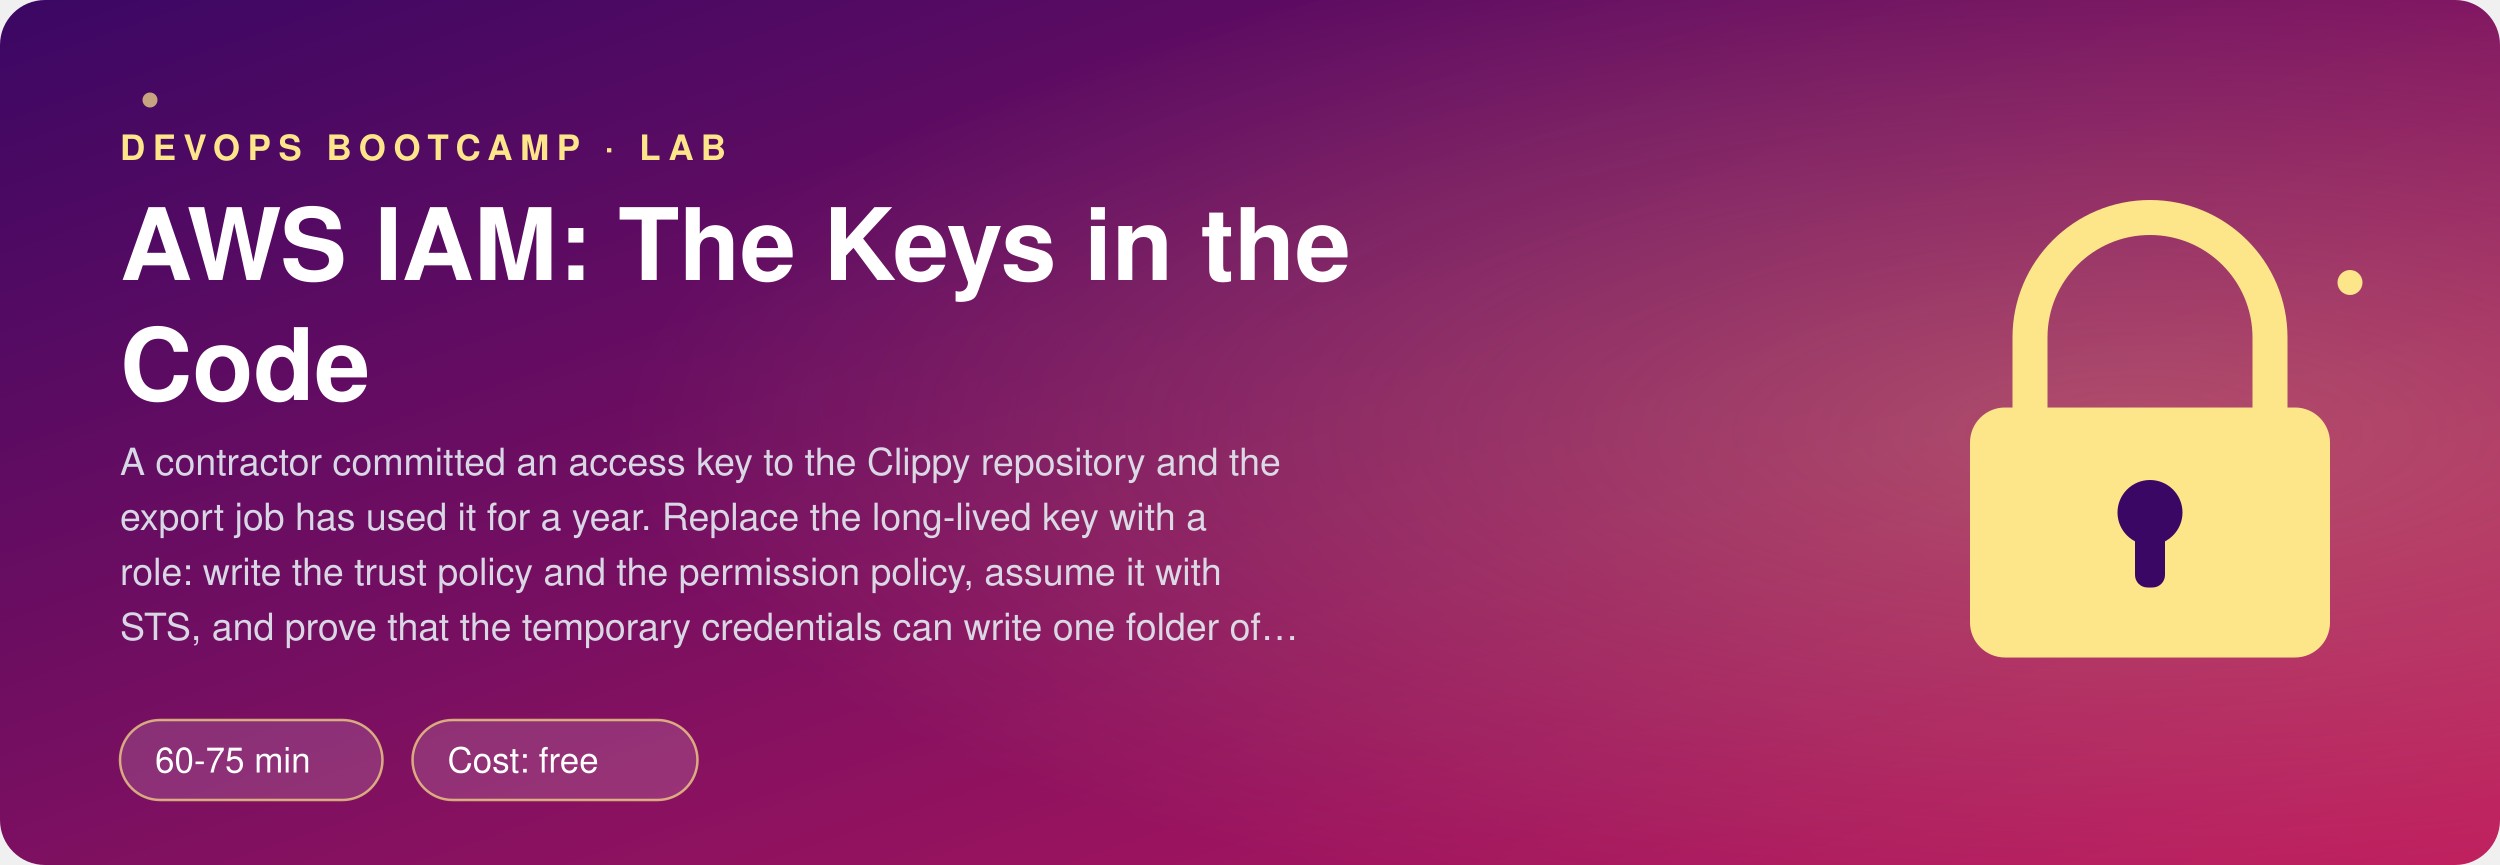
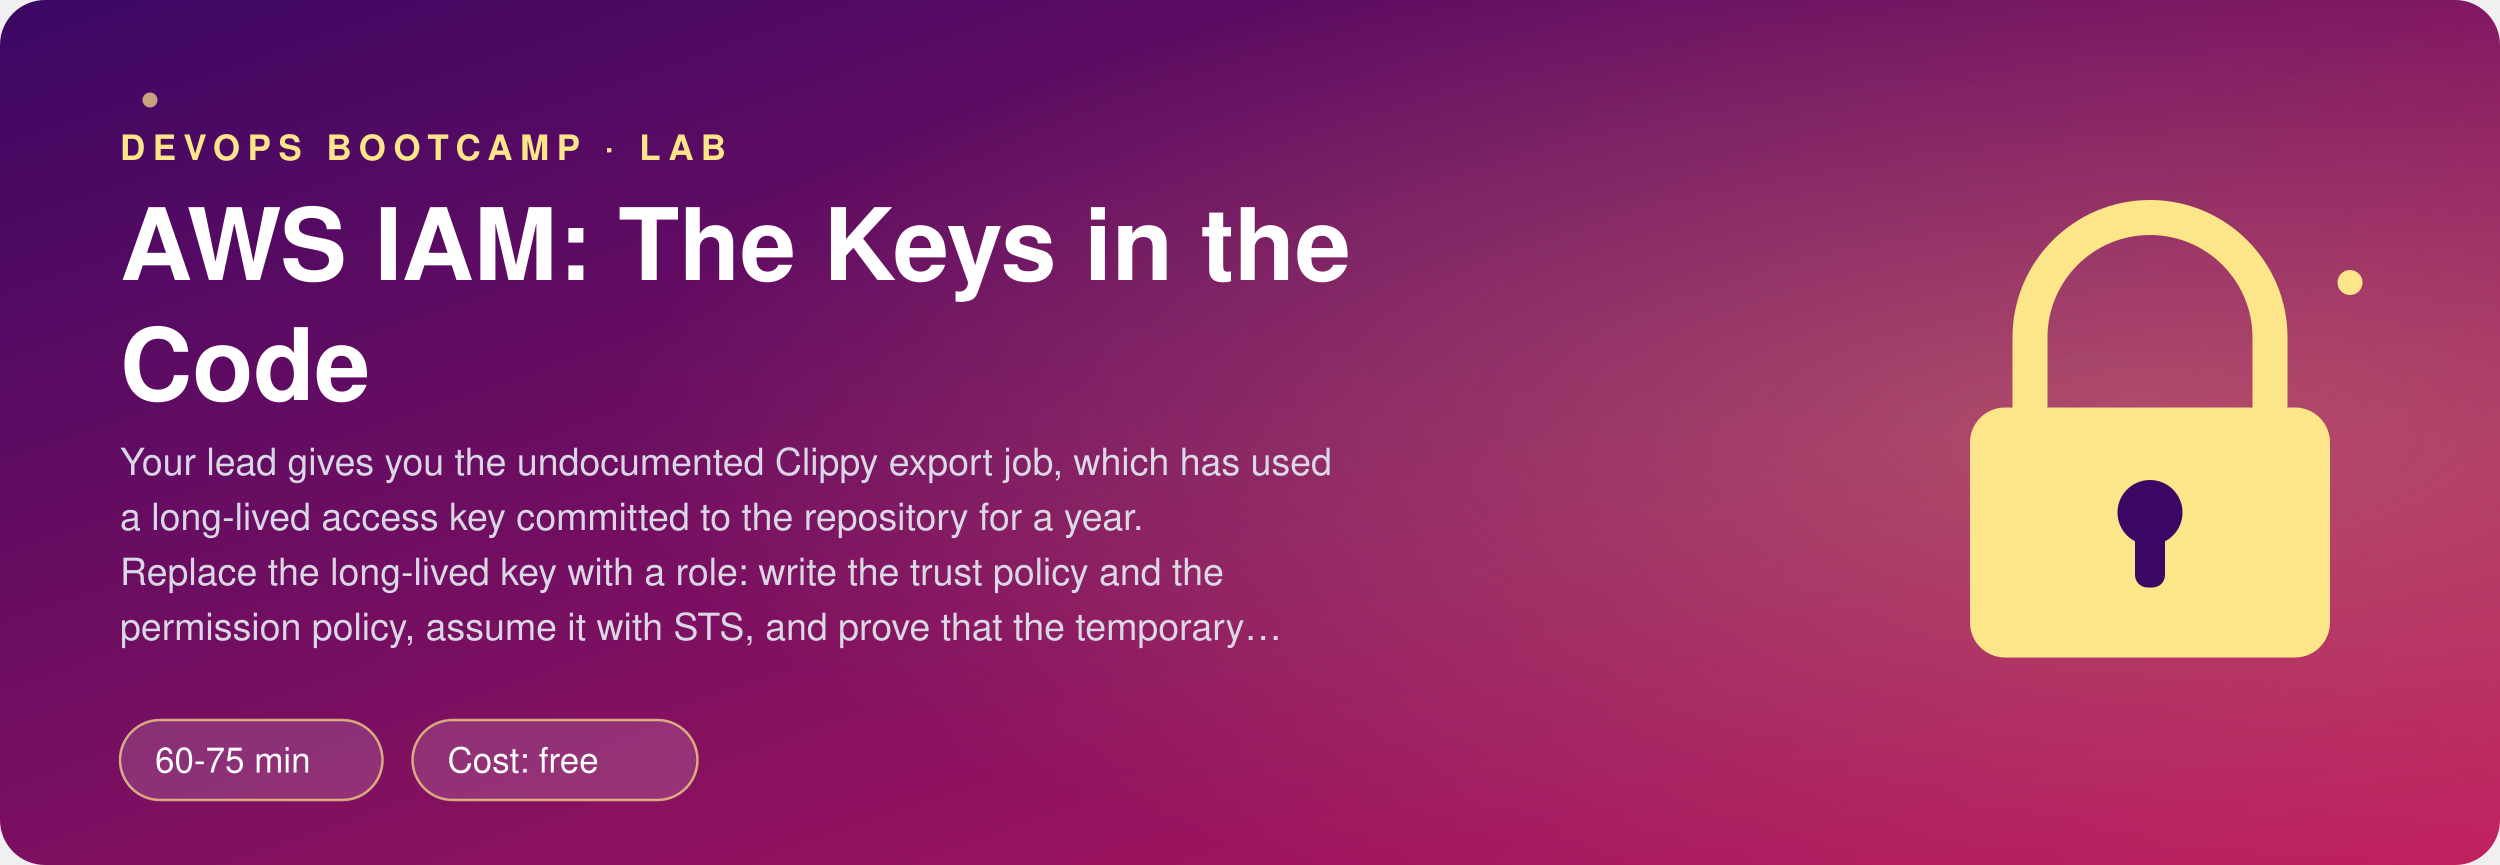
<svg xmlns="http://www.w3.org/2000/svg" width="1000" height="346" viewBox="0 0 1000 346" role="img" aria-label="AWS IAM: The Keys in the Code">
  <defs>
    <linearGradient id="bg" x1="0" y1="0" x2="1" y2="1">
      <stop offset="0" stop-color="#3b0764" />
      <stop offset="1" stop-color="#be185d" />
    </linearGradient>
    <radialGradient id="glow" cx=".85" cy=".5" r=".6">
      <stop offset="0" stop-color="#fde68a" stop-opacity=".28" />
      <stop offset="1" stop-color="#fde68a" stop-opacity="0" />
    </radialGradient>
  </defs>
  <rect width="1000" height="346" rx="18" fill="url(#bg)" />
  <rect width="1000" height="346" rx="18" fill="url(#glow)" />
  <circle cx="60" cy="40" r="3" fill="#fde68a" opacity=".7">
    <animate attributeName="opacity" values=".2;.9;.2" dur="3s" repeatCount="indefinite" />
  </circle>
  <text x="48" y="64" font-size="14" letter-spacing="3" fill="#fde68a" font-family="Segoe UI,Helvetica,Arial,sans-serif" font-weight="700">DEVOPS BOOTCAMP · LAB</text>
  <text x="48" y="112" font-size="40" font-weight="800" fill="#ffffff" font-family="Segoe UI,Helvetica,Arial,sans-serif">AWS IAM: The Keys in the</text>
  <text x="48" y="160" font-size="40" font-weight="800" fill="#ffffff" font-family="Segoe UI,Helvetica,Arial,sans-serif">Code</text>
-   <text x="48" y="190" font-size="15" fill="#e2e8f0" opacity=".92" font-family="Segoe UI,Helvetica,Arial,sans-serif">A contractor committed an access key to the Clippy repository and the</text>
-   <text x="48" y="212" font-size="15" fill="#e2e8f0" opacity=".92" font-family="Segoe UI,Helvetica,Arial,sans-serif">export job has used it for a year. Replace the long-lived key with a</text>
-   <text x="48" y="234" font-size="15" fill="#e2e8f0" opacity=".92" font-family="Segoe UI,Helvetica,Arial,sans-serif">role: write the trust policy and the permission policy, assume it with</text>
-   <text x="48" y="256" font-size="15" fill="#e2e8f0" opacity=".92" font-family="Segoe UI,Helvetica,Arial,sans-serif">STS, and prove that the temporary credentials can write one folder of…</text>
+   <text x="48" y="190" font-size="15" fill="#e2e8f0" opacity=".92" font-family="Segoe UI,Helvetica,Arial,sans-serif">Your lead gives you the undocumented Clippy export job, which has used</text>
+   <text x="48" y="212" font-size="15" fill="#e2e8f0" opacity=".92" font-family="Segoe UI,Helvetica,Arial,sans-serif">a long-lived access key committed to the repository for a year.</text>
+   <text x="48" y="234" font-size="15" fill="#e2e8f0" opacity=".92" font-family="Segoe UI,Helvetica,Arial,sans-serif">Replace the long-lived key with a role: write the trust policy and the</text>
+   <text x="48" y="256" font-size="15" fill="#e2e8f0" opacity=".92" font-family="Segoe UI,Helvetica,Arial,sans-serif">permission policy, assume it with STS, and prove that the temporary…</text>
  <rect x="48" y="288" width="105" height="32" rx="16" fill="#ffffff" fill-opacity=".14" stroke="#fde68a" stroke-opacity=".7" />
  <text x="62" y="309" font-size="14" fill="#ffffff" font-family="Segoe UI,Helvetica,Arial,sans-serif">60-75 min</text>
  <rect x="165" y="288" width="114" height="32" rx="16" fill="#ffffff" fill-opacity=".14" stroke="#fde68a" stroke-opacity=".7" />
  <text x="179" y="309" font-size="14" fill="#ffffff" font-family="Segoe UI,Helvetica,Arial,sans-serif">Cost: free</text>
  <g transform="translate(750,73)">
    <path d="M62 90 V62 a48 48 0 0 1 96 0 V90" fill="none" stroke="#fde68a" stroke-width="14" stroke-linecap="round">
      <animateTransform attributeName="transform" type="translate" values="0,0;0,0;0,-26;0,-26;0,0" keyTimes="0;.3;.45;.75;.9" dur="4s" repeatCount="indefinite" />
    </path>
    <rect x="38" y="90" width="144" height="100" rx="14" fill="#fde68a" />
    <circle cx="110" cy="132" r="13" fill="#3b0764" />
    <rect x="104" y="136" width="12" height="26" rx="5" fill="#3b0764" />
    <circle cx="190" cy="40" r="5" fill="#fde68a">
      <animate attributeName="r" values="3;9;3" dur="2s" repeatCount="indefinite" />
      <animate attributeName="opacity" values="1;0;1" dur="2s" repeatCount="indefinite" />
    </circle>
  </g>
</svg>
